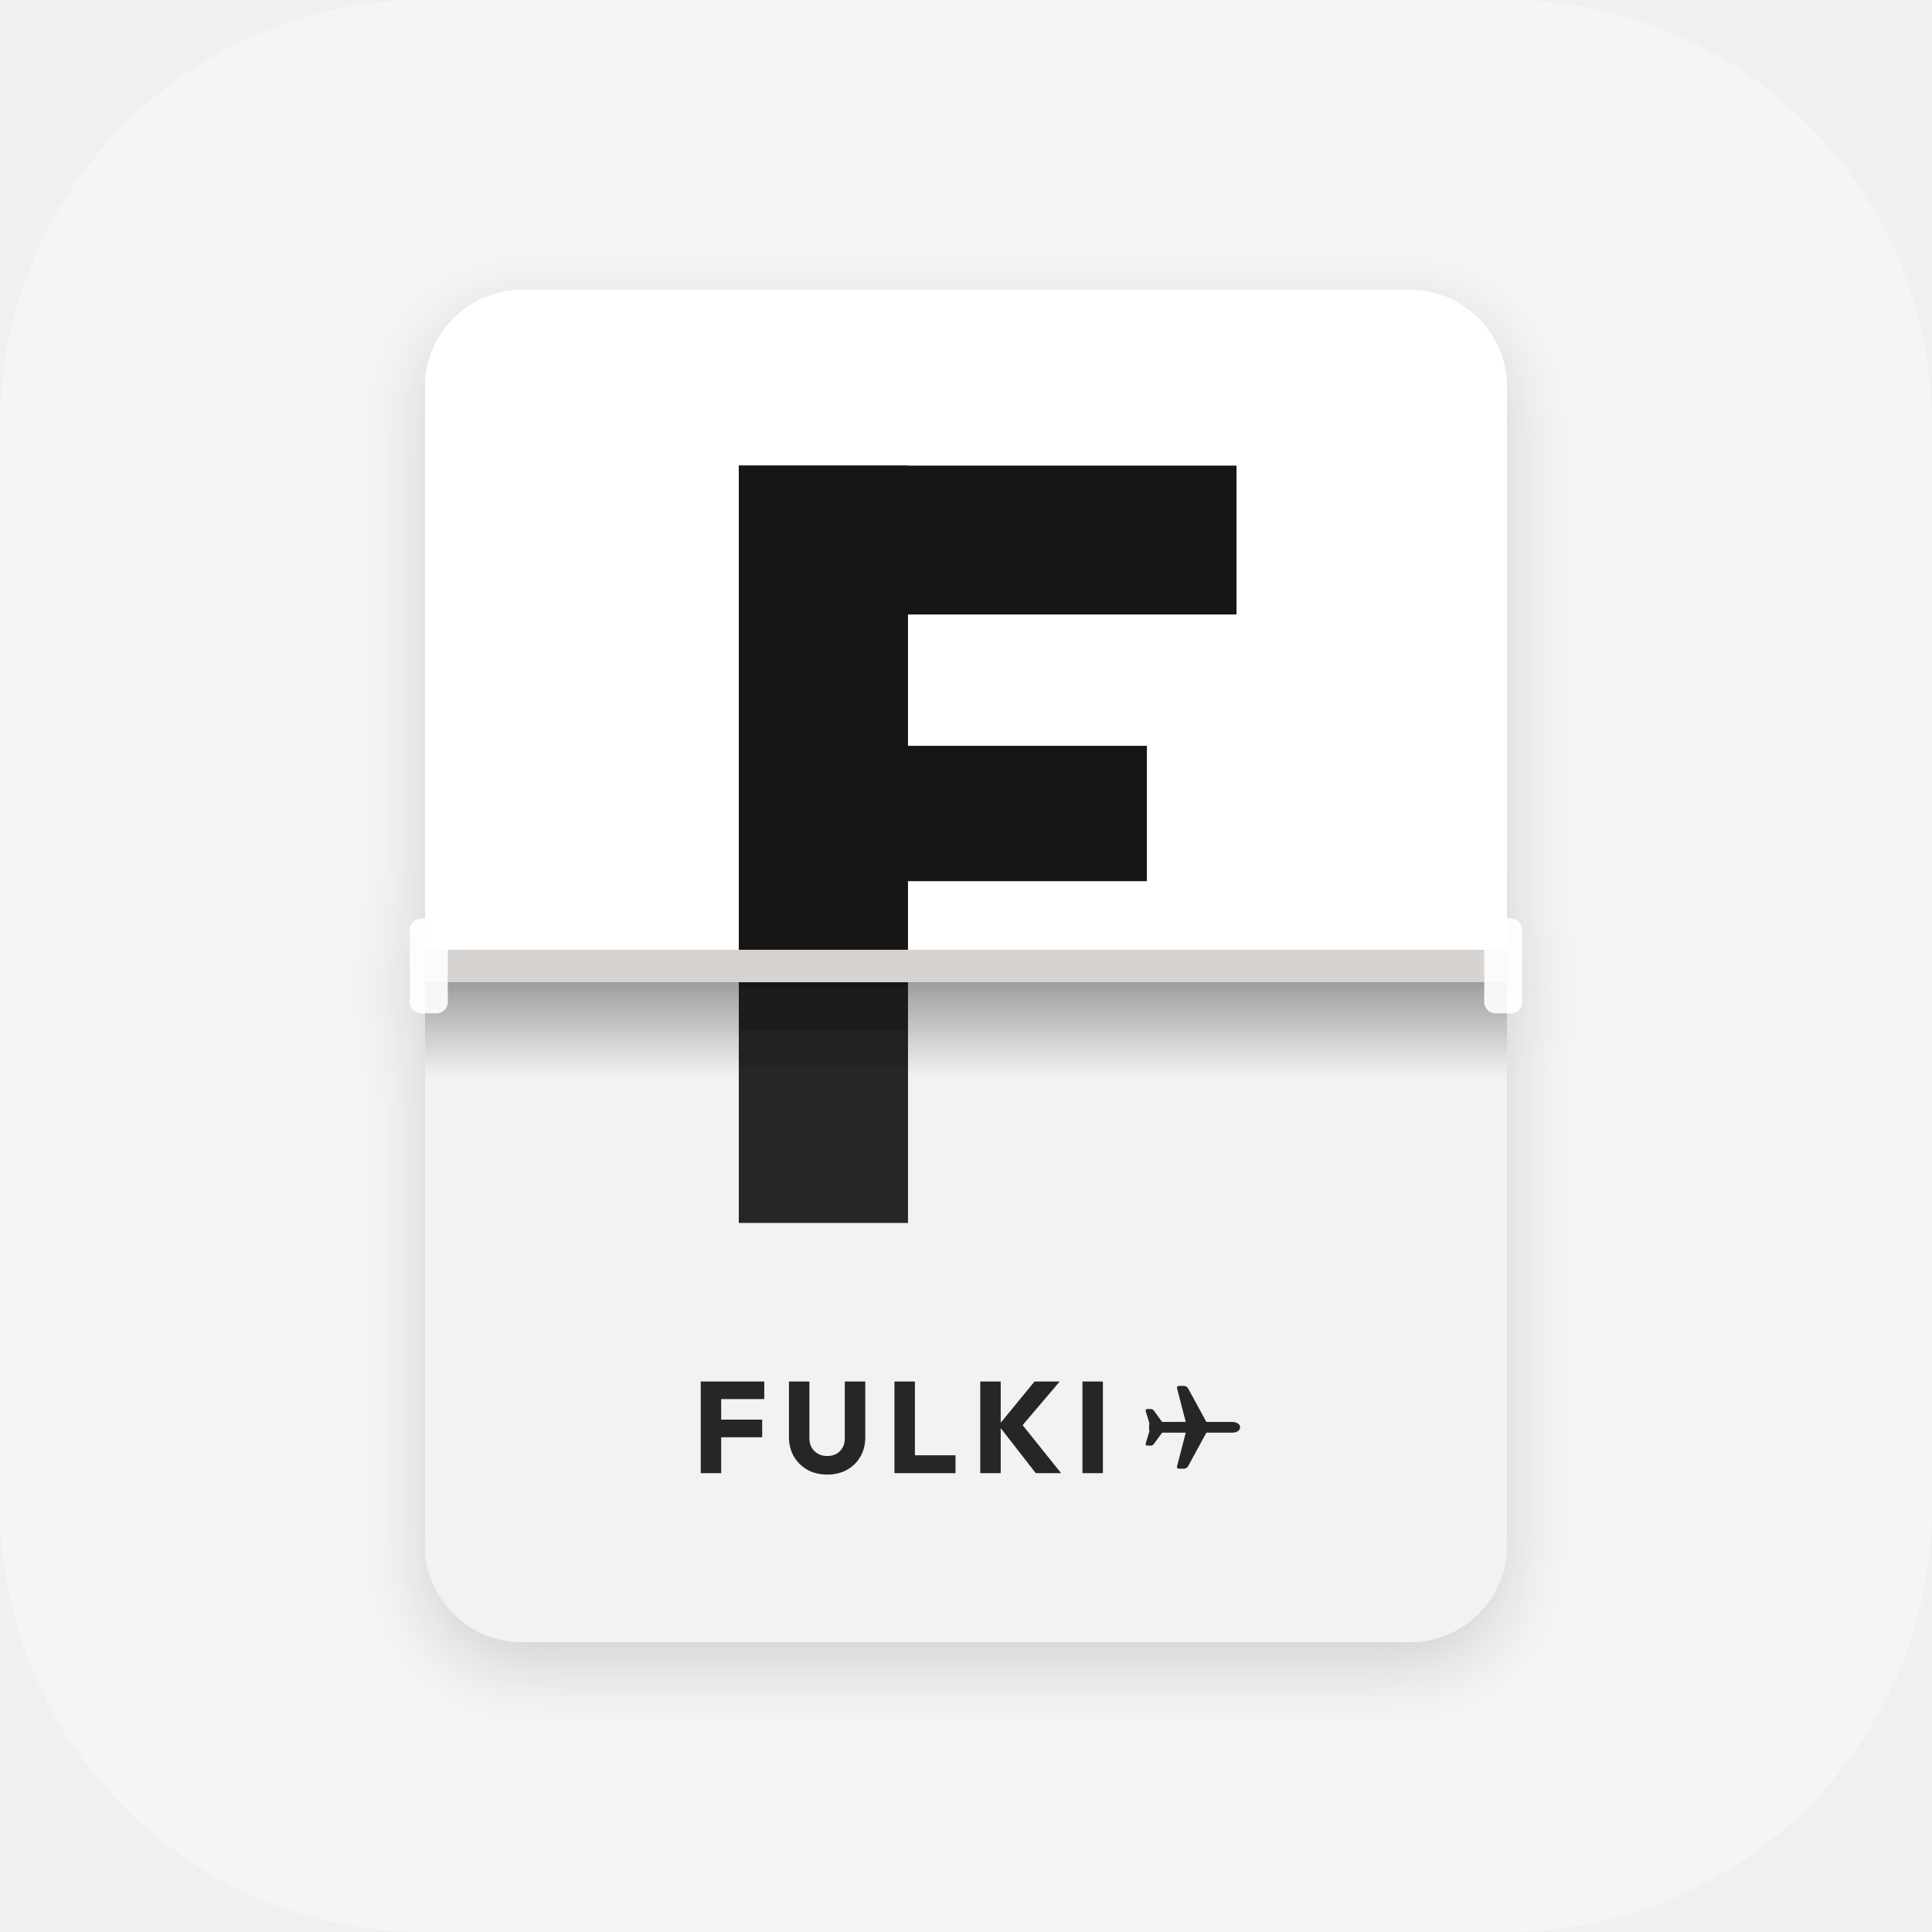
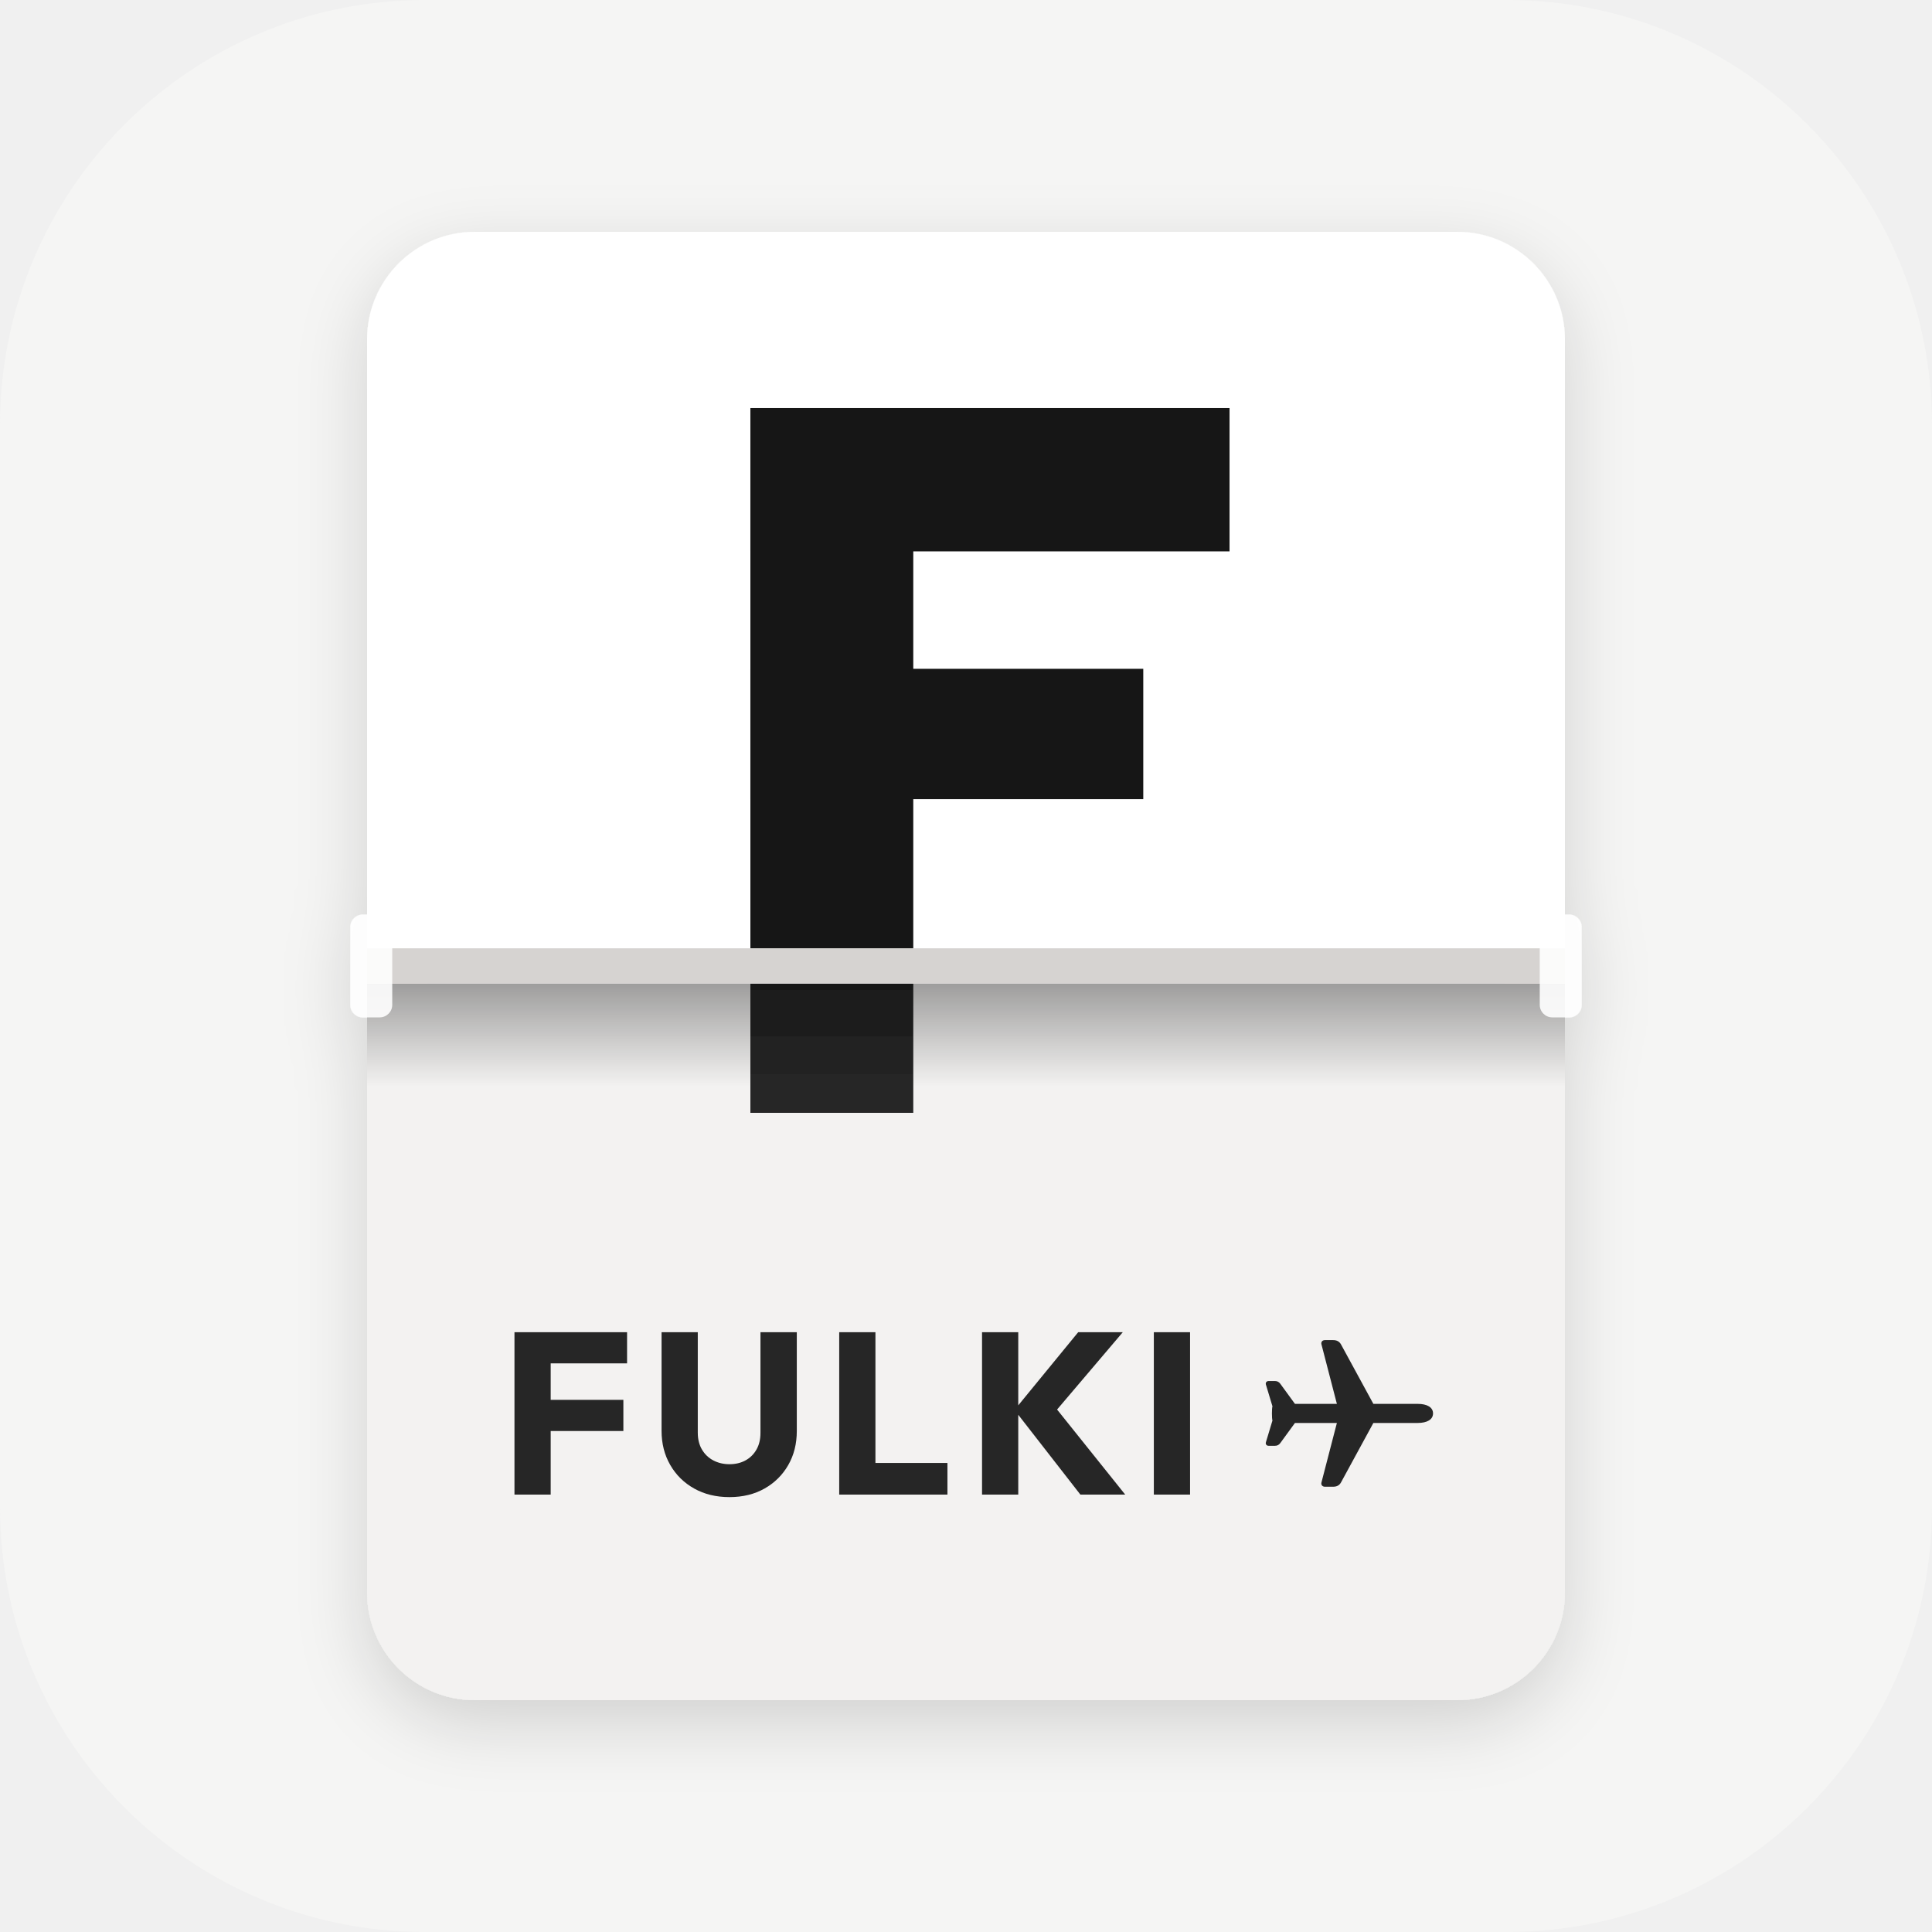
<svg xmlns="http://www.w3.org/2000/svg" viewBox="0 0 512 512" width="512" height="512" role="img" aria-label="Fulki Travel &amp; Tours">
  <defs>
    <clipPath id="tilealight">
      <rect width="512" height="512" rx="112.64" />
    </clipPath>
    <clipPath id="fcalightt">
-       <rect x="112.64" y="76.80" width="286.72" height="174.90" />
+       <rect x="97.28" y="61.44" width="317.44" height="189.89" />
    </clipPath>
    <clipPath id="fcalightb">
-       <rect x="112.64" y="260.30" width="286.72" height="174.90" />
+       <rect x="97.28" y="260.67" width="317.44" height="189.89" />
    </clipPath>
    <linearGradient id="fcalights" x1="0" y1="0" x2="0" y2="1">
      <stop offset="0" stop-color="#000" stop-opacity="0.35" />
      <stop offset="1" stop-color="#000" stop-opacity="0" />
    </linearGradient>
    <filter id="shalight" x="-20%" y="-20%" width="140%" height="140%">
      <feDropShadow dx="0" dy="6.14" stdDeviation="9.22" flood-color="#000" flood-opacity="0.15" />
    </filter>
  </defs>
  <g clip-path="url(#tilealight)">
    <rect width="512" height="512" fill="#F5F5F4" />
    <g filter="url(#shalight)">
      <g clip-path="url(#fcalightt)">
-         <rect x="112.64" y="76.80" width="286.72" height="358.40" rx="25.80" fill="#FFFFFF" />
+         <rect x="97.28" y="61.44" width="317.44" height="389.12" rx="28.57" fill="#FFFFFF" />
        <g fill="#171717">
-           <rect x="195.79" y="123.39" width="44.84" height="200.70" />
-           <rect x="195.79" y="123.39" width="131.89" height="39.46" />
-           <rect x="195.79" y="197.65" width="108.15" height="35.87" />
+           <rect x="198.86" y="108.13" width="43.17" height="186.78" />
+           <rect x="198.86" y="108.13" width="126.98" height="37.99" />
+           <rect x="198.86" y="177.24" width="104.12" height="34.54" />
        </g>
      </g>
      <g clip-path="url(#fcalightb)">
-         <rect x="112.64" y="76.80" width="286.72" height="358.40" rx="25.80" fill="#F3F2F1" />
+         <rect x="97.28" y="61.44" width="317.44" height="389.12" rx="28.57" fill="#F3F2F1" />
        <g fill="#262626">
-           <rect x="195.79" y="123.39" width="44.84" height="200.70" />
-           <rect x="195.79" y="123.39" width="131.89" height="39.46" />
-           <rect x="195.79" y="197.65" width="108.15" height="35.87" />
+           <rect x="198.86" y="108.13" width="43.17" height="186.78" />
+           <rect x="198.86" y="108.13" width="126.98" height="37.99" />
+           <rect x="198.86" y="177.24" width="104.12" height="34.54" />
        </g>
-         <rect x="112.64" y="260.30" width="286.72" height="25.09" fill="url(#fcalights)" />
-         <path fill="#262626" transform="translate(183.38 390.40)" d="M2.32 0V-24.29H7.74V0ZM6.47 -9.51V-14.18H18.61V-9.51ZM6.47 -19.63V-24.29H19.16V-19.63ZM35.86 0.38Q32.87 0.38 30.58 -0.9Q28.3 -2.18 27 -4.43Q25.7 -6.68 25.7 -9.55V-24.29H31.12V-9.26Q31.12 -7.79 31.75 -6.73Q32.38 -5.67 33.45 -5.11Q34.53 -4.54 35.85 -4.54Q37.21 -4.54 38.25 -5.11Q39.29 -5.67 39.89 -6.72Q40.5 -7.77 40.5 -9.22V-24.29H45.93V-9.51Q45.93 -6.64 44.65 -4.41Q43.37 -2.18 41.11 -0.9Q38.84 0.38 35.86 0.38ZM53.66 0V-24.29H59.08V0ZM57.82 0V-4.73H69.84V0ZM91.11 0 81.25 -12.66 90.78 -24.29H97.46L86.72 -11.66V-13.85L97.82 0ZM76.4 0V-24.29H81.82V0ZM103.48 0V-24.29H108.9V0Z" />
-         <path transform="translate(315.87 378.25) rotate(0) scale(0.2551)" fill="#262626" d="M50 0C50 -3.6 46.5 -5.6 41 -5.6H15L-4 -40.5C-5 -42.3 -6.6 -43 -8.6 -43H-13.4C-15 -43 -15.9 -41.8 -15.4 -40.3L-6.4 -5.6H-31L-39.6 -17.4C-40.4 -18.5 -41.4 -19 -42.8 -19H-46.4C-47.7 -19 -48.4 -18 -48 -16.8L-44.2 -4.2C-44.6 -2.8 -44.6 2.8 -44.2 4.2L-48 16.8C-48.4 18 -47.7 19 -46.4 19H-42.8C-41.4 19 -40.4 18.5 -39.6 17.4L-31 5.6H-6.4L-15.4 40.3C-15.9 41.8 -15 43 -13.4 43H-8.6C-6.6 43 -5 42.3 -4 40.5L15 5.6H41C46.5 5.6 50 3.6 50 0Z" />
+         <rect x="97.28" y="260.67" width="317.44" height="27.24" fill="url(#fcalights)" />
+         <path fill="#262626" transform="translate(132.23 396.08)" d="M4.11 0V-43.03H13.71V0ZM11.46 -16.85V-25.11H32.97V-16.85ZM11.46 -34.77V-43.03H33.95V-34.77ZM61.08 0.67Q55.79 0.67 51.74 -1.6Q47.68 -3.87 45.39 -7.85Q43.09 -11.83 43.09 -16.91V-43.03H52.69V-16.4Q52.69 -13.81 53.8 -11.93Q54.91 -10.05 56.82 -9.05Q58.73 -8.05 61.08 -8.05Q63.48 -8.05 65.32 -9.05Q67.16 -10.05 68.23 -11.91Q69.3 -13.77 69.3 -16.33V-43.03H78.93V-16.85Q78.93 -11.77 76.66 -7.82Q74.39 -3.87 70.38 -1.6Q66.37 0.67 61.08 0.67ZM90.17 0V-43.03H99.77V0ZM97.55 0V-8.38H118.85V0ZM154.08 0 136.62 -22.43 153.5 -43.03H165.32L146.31 -20.66V-24.53L165.96 0ZM128.02 0V-43.03H137.62V0ZM173.55 0V-43.03H183.15V0Z" />
+         <path transform="translate(357.18 374.57) rotate(0) scale(0.4518)" fill="#262626" d="M50 0C50 -3.6 46.5 -5.6 41 -5.6H15L-4 -40.5C-5 -42.3 -6.6 -43 -8.6 -43H-13.4C-15 -43 -15.9 -41.8 -15.4 -40.3L-6.4 -5.6H-31L-39.6 -17.4C-40.4 -18.5 -41.4 -19 -42.8 -19H-46.4C-47.7 -19 -48.4 -18 -48 -16.8L-44.2 -4.2C-44.6 -2.8 -44.6 2.8 -44.2 4.2L-48 16.8C-48.4 18 -47.7 19 -46.4 19H-42.8C-41.4 19 -40.4 18.5 -39.6 17.4L-31 5.6H-6.4L-15.4 40.3C-15.9 41.8 -15 43 -13.4 43H-8.6C-6.6 43 -5 42.3 -4 40.5L15 5.6H41C46.5 5.6 50 3.6 50 0Z" />
      </g>
-       <rect x="112.64" y="251.70" width="286.72" height="8.60" fill="#D6D3D1" />
-       <rect x="108.63" y="243.46" width="10.04" height="25.09" rx="3.01" fill="#FFFFFF" opacity="0.9" />
-       <rect x="393.34" y="243.46" width="10.04" height="25.09" rx="3.01" fill="#FFFFFF" opacity="0.9" />
+       <rect x="97.28" y="251.33" width="317.44" height="9.34" fill="#D6D3D1" />
+       <rect x="92.84" y="242.38" width="11.11" height="27.24" rx="3.33" fill="#FFFFFF" opacity="0.9" />
+       <rect x="408.05" y="242.38" width="11.11" height="27.24" rx="3.33" fill="#FFFFFF" opacity="0.9" />
    </g>
  </g>
</svg>
